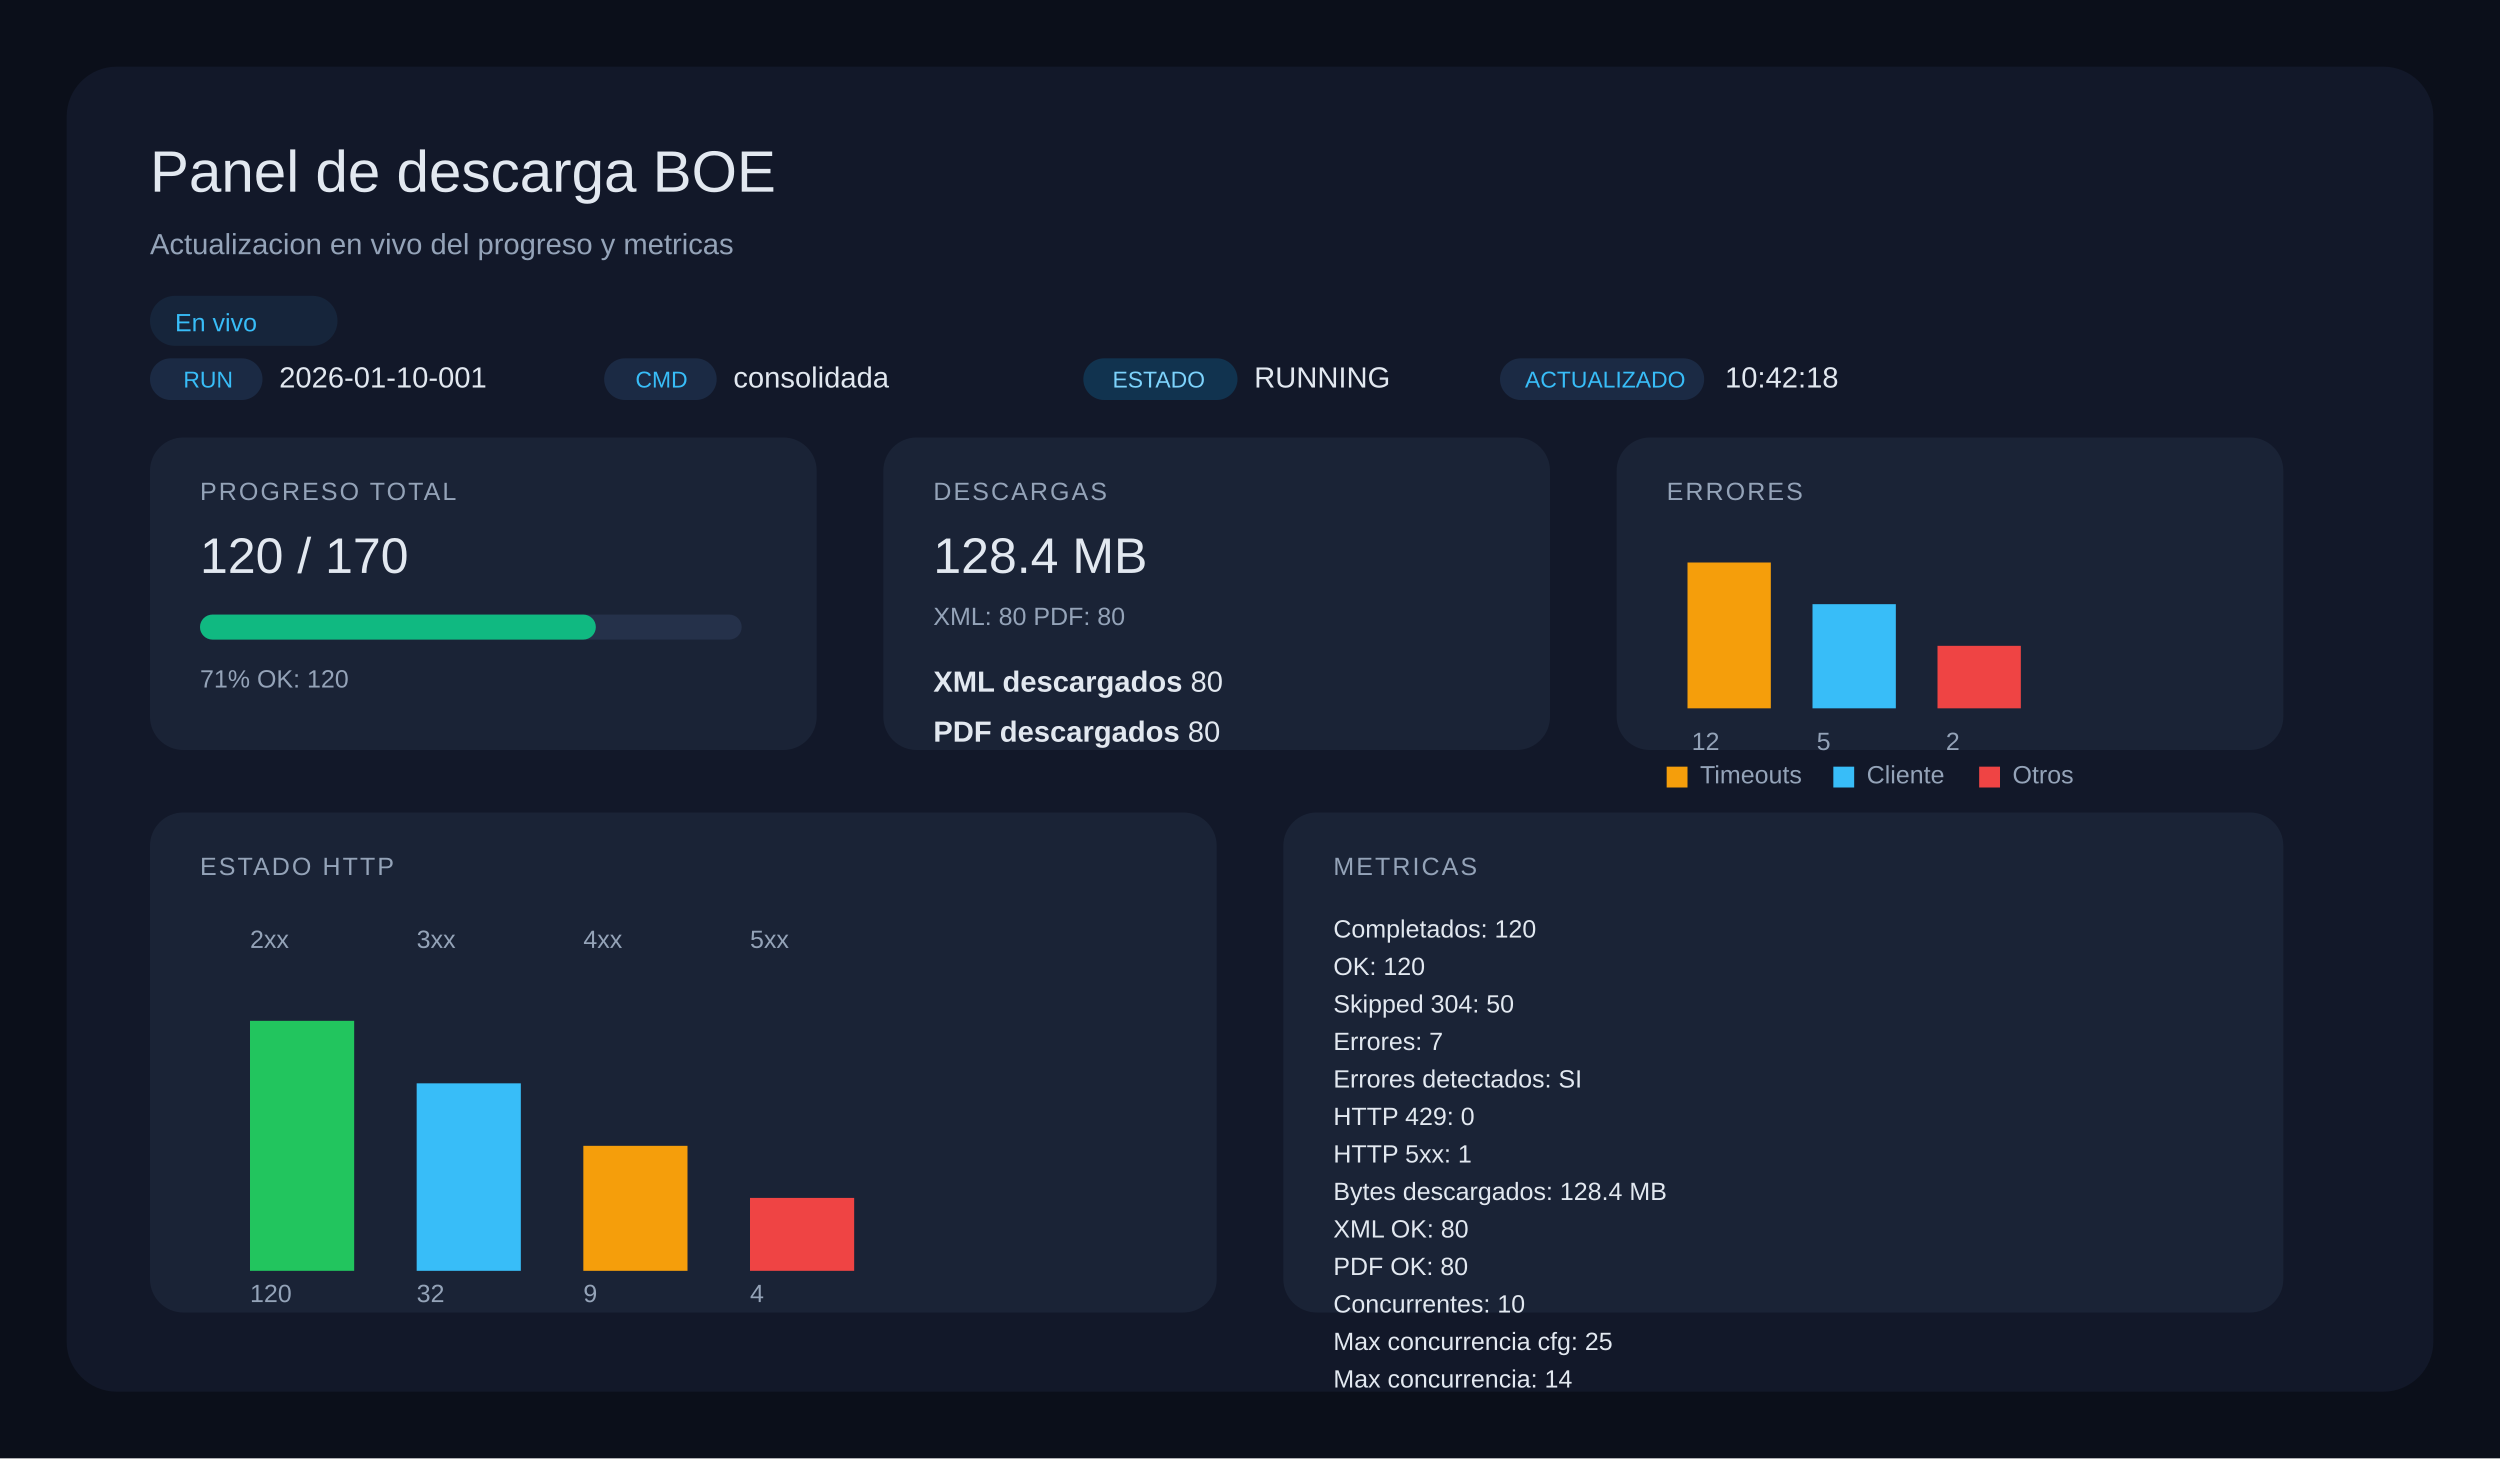
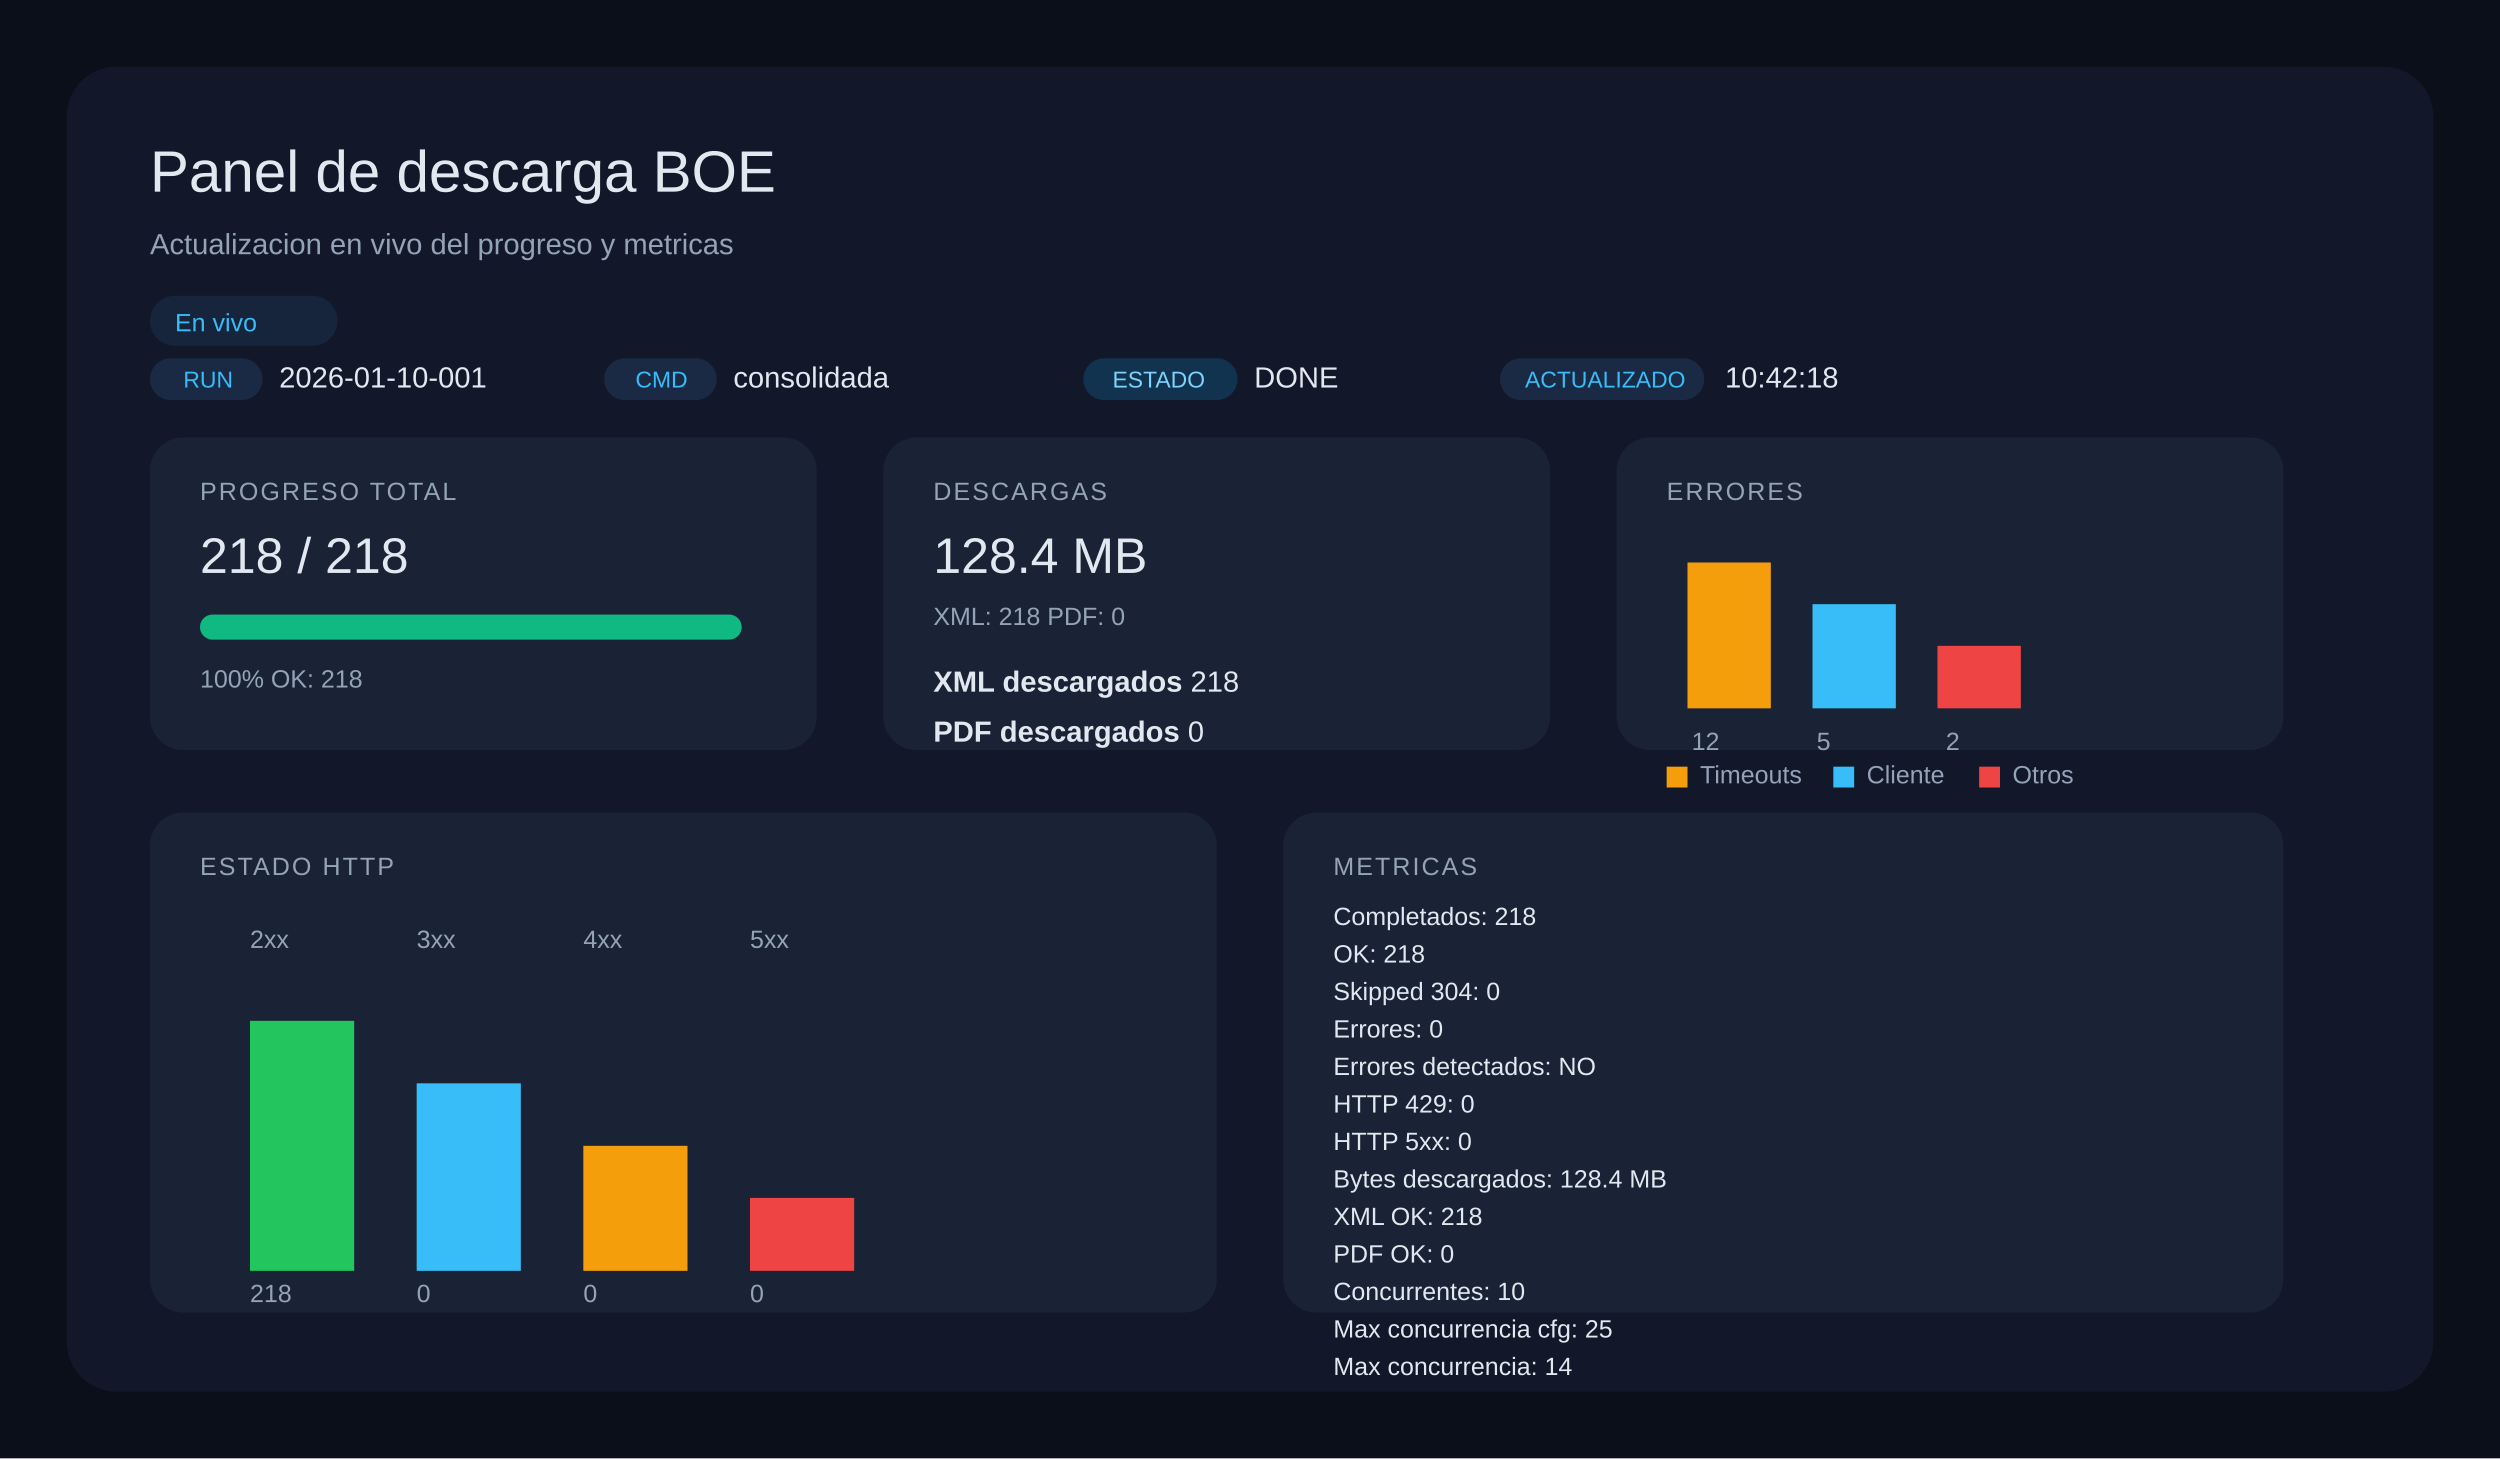
<svg xmlns="http://www.w3.org/2000/svg" width="1200" height="700" viewBox="0 0 1200 700" role="img" aria-label="Panel web BOE">
  <rect width="1200" height="700" fill="#0b0f1a" />
  <rect x="32" y="32" width="1136" height="636" rx="24" fill="#121829" />
  <text x="72" y="92" fill="#e2e8f0" font-size="28" font-family="Arial, sans-serif">Panel de descarga BOE</text>
  <text x="72" y="122" fill="#94a3b8" font-size="14" font-family="Arial, sans-serif">Actualizacion en vivo del progreso y metricas</text>
  <rect x="72" y="142" width="90" height="24" rx="12" fill="#16253b" />
  <text x="84" y="159" fill="#38bdf8" font-size="12" font-family="Arial, sans-serif">En vivo</text>
  <g>
    <rect x="72" y="172" width="54" height="20" rx="10" fill="#1b2a44" />
    <text x="88" y="186" fill="#38bdf8" font-size="11" font-family="Arial, sans-serif">RUN</text>
    <text x="134" y="186" fill="#e2e8f0" font-size="14" font-family="Arial, sans-serif">2026-01-10-001</text>
    <rect x="290" y="172" width="54" height="20" rx="10" fill="#1b2a44" />
    <text x="305" y="186" fill="#38bdf8" font-size="11" font-family="Arial, sans-serif">CMD</text>
    <text x="352" y="186" fill="#e2e8f0" font-size="14" font-family="Arial, sans-serif">consolidada</text>
    <rect x="520" y="172" width="74" height="20" rx="10" fill="#11334f" />
    <text x="534" y="186" fill="#7dd3fc" font-size="11" font-family="Arial, sans-serif">ESTADO</text>
-     <text x="602" y="186" fill="#e2e8f0" font-size="14" font-family="Arial, sans-serif">RUNNING</text>
+     <text x="602" y="186" fill="#e2e8f0" font-size="14" font-family="Arial, sans-serif">DONE</text>
    <rect x="720" y="172" width="98" height="20" rx="10" fill="#1b2a44" />
    <text x="732" y="186" fill="#38bdf8" font-size="11" font-family="Arial, sans-serif">ACTUALIZADO</text>
    <text x="828" y="186" fill="#e2e8f0" font-size="14" font-family="Arial, sans-serif">10:42:18</text>
  </g>
  <g>
    <rect x="72" y="210" width="320" height="150" rx="16" fill="#1a2336" />
    <text x="96" y="240" fill="#94a3b8" font-size="12" font-family="Arial, sans-serif" letter-spacing="1">PROGRESO TOTAL</text>
-     <text x="96" y="275" fill="#e2e8f0" font-size="24" font-family="Arial, sans-serif">120 / 170</text>
+     <text x="96" y="275" fill="#e2e8f0" font-size="24" font-family="Arial, sans-serif">218 / 218</text>
    <rect x="96" y="295" width="260" height="12" rx="6" fill="#25314a" />
-     <rect x="96" y="295" width="190" height="12" rx="6" fill="#10b981" />
-     <text x="96" y="330" fill="#94a3b8" font-size="12" font-family="Arial, sans-serif">71%   OK: 120</text>
+     <rect x="96" y="295" width="260" height="12" rx="6" fill="#10b981" />
+     <text x="96" y="330" fill="#94a3b8" font-size="12" font-family="Arial, sans-serif">100%   OK: 218</text>
  </g>
  <g>
    <rect x="424" y="210" width="320" height="150" rx="16" fill="#1a2336" />
    <text x="448" y="240" fill="#94a3b8" font-size="12" font-family="Arial, sans-serif" letter-spacing="1">DESCARGAS</text>
    <text x="448" y="275" fill="#e2e8f0" font-size="24" font-family="Arial, sans-serif">128.4 MB</text>
-     <text x="448" y="300" fill="#94a3b8" font-size="12" font-family="Arial, sans-serif">XML: 80   PDF: 80</text>
+     <text x="448" y="300" fill="#94a3b8" font-size="12" font-family="Arial, sans-serif">XML: 218   PDF: 0</text>
    <text x="448" y="332" fill="#e2e8f0" font-size="14" font-family="Arial, sans-serif">
-       <tspan font-weight="bold">XML descargados</tspan> 80</text>
+       <tspan font-weight="bold">XML descargados</tspan> 218</text>
    <text x="448" y="356" fill="#e2e8f0" font-size="14" font-family="Arial, sans-serif">
-       <tspan font-weight="bold">PDF descargados</tspan> 80</text>
+       <tspan font-weight="bold">PDF descargados</tspan> 0</text>
  </g>
  <g>
    <rect x="776" y="210" width="320" height="150" rx="16" fill="#1a2336" />
    <text x="800" y="240" fill="#94a3b8" font-size="12" font-family="Arial, sans-serif" letter-spacing="1">ERRORES</text>
    <rect x="810" y="270" width="40" height="70" fill="#f59e0b" />
    <rect x="870" y="290" width="40" height="50" fill="#38bdf8" />
    <rect x="930" y="310" width="40" height="30" fill="#ef4444" />
    <text x="812" y="360" fill="#94a3b8" font-size="12" font-family="Arial, sans-serif">12</text>
    <text x="872" y="360" fill="#94a3b8" font-size="12" font-family="Arial, sans-serif">5</text>
    <text x="934" y="360" fill="#94a3b8" font-size="12" font-family="Arial, sans-serif">2</text>
    <rect x="800" y="368" width="10" height="10" fill="#f59e0b" />
    <text x="816" y="376" fill="#94a3b8" font-size="12" font-family="Arial, sans-serif">Timeouts</text>
    <rect x="880" y="368" width="10" height="10" fill="#38bdf8" />
    <text x="896" y="376" fill="#94a3b8" font-size="12" font-family="Arial, sans-serif">Cliente</text>
    <rect x="950" y="368" width="10" height="10" fill="#ef4444" />
    <text x="966" y="376" fill="#94a3b8" font-size="12" font-family="Arial, sans-serif">Otros</text>
  </g>
  <g>
    <rect x="72" y="390" width="512" height="240" rx="16" fill="#1a2336" />
    <text x="96" y="420" fill="#94a3b8" font-size="12" font-family="Arial, sans-serif" letter-spacing="1">ESTADO HTTP</text>
    <rect x="120" y="490" width="50" height="120" fill="#22c55e" />
    <rect x="200" y="520" width="50" height="90" fill="#38bdf8" />
    <rect x="280" y="550" width="50" height="60" fill="#f59e0b" />
    <rect x="360" y="575" width="50" height="35" fill="#ef4444" />
    <text x="120" y="455" fill="#94a3b8" font-size="12" font-family="Arial, sans-serif">2xx</text>
    <text x="200" y="455" fill="#94a3b8" font-size="12" font-family="Arial, sans-serif">3xx</text>
    <text x="280" y="455" fill="#94a3b8" font-size="12" font-family="Arial, sans-serif">4xx</text>
    <text x="360" y="455" fill="#94a3b8" font-size="12" font-family="Arial, sans-serif">5xx</text>
-     <text x="120" y="625" fill="#94a3b8" font-size="12" font-family="Arial, sans-serif">120</text>
-     <text x="200" y="625" fill="#94a3b8" font-size="12" font-family="Arial, sans-serif">32</text>
-     <text x="280" y="625" fill="#94a3b8" font-size="12" font-family="Arial, sans-serif">9</text>
-     <text x="360" y="625" fill="#94a3b8" font-size="12" font-family="Arial, sans-serif">4</text>
+     <text x="120" y="625" fill="#94a3b8" font-size="12" font-family="Arial, sans-serif">218</text>
+     <text x="200" y="625" fill="#94a3b8" font-size="12" font-family="Arial, sans-serif">0</text>
+     <text x="280" y="625" fill="#94a3b8" font-size="12" font-family="Arial, sans-serif">0</text>
+     <text x="360" y="625" fill="#94a3b8" font-size="12" font-family="Arial, sans-serif">0</text>
  </g>
  <g>
    <rect x="616" y="390" width="480" height="240" rx="16" fill="#1a2336" />
    <text x="640" y="420" fill="#94a3b8" font-size="12" font-family="Arial, sans-serif" letter-spacing="1">METRICAS</text>
-     <text x="640" y="450" fill="#e2e8f0" font-size="12" font-family="Arial, sans-serif">Completados: 120</text>
-     <text x="640" y="468" fill="#e2e8f0" font-size="12" font-family="Arial, sans-serif">OK: 120</text>
-     <text x="640" y="486" fill="#e2e8f0" font-size="12" font-family="Arial, sans-serif">Skipped 304: 50</text>
-     <text x="640" y="504" fill="#e2e8f0" font-size="12" font-family="Arial, sans-serif">Errores: 7</text>
-     <text x="640" y="522" fill="#e2e8f0" font-size="12" font-family="Arial, sans-serif">Errores detectados: SI</text>
-     <text x="640" y="540" fill="#e2e8f0" font-size="12" font-family="Arial, sans-serif">HTTP 429: 0</text>
-     <text x="640" y="558" fill="#e2e8f0" font-size="12" font-family="Arial, sans-serif">HTTP 5xx: 1</text>
-     <text x="640" y="576" fill="#e2e8f0" font-size="12" font-family="Arial, sans-serif">Bytes descargados: 128.4 MB</text>
-     <text x="640" y="594" fill="#e2e8f0" font-size="12" font-family="Arial, sans-serif">XML OK: 80</text>
-     <text x="640" y="612" fill="#e2e8f0" font-size="12" font-family="Arial, sans-serif">PDF OK: 80</text>
-     <text x="640" y="630" fill="#e2e8f0" font-size="12" font-family="Arial, sans-serif">Concurrentes: 10</text>
-     <text x="640" y="648" fill="#e2e8f0" font-size="12" font-family="Arial, sans-serif">Max concurrencia cfg: 25</text>
-     <text x="640" y="666" fill="#e2e8f0" font-size="12" font-family="Arial, sans-serif">Max concurrencia: 14</text>
+     <text x="640" y="444" fill="#e2e8f0" font-size="12" font-family="Arial, sans-serif">Completados: 218</text>
+     <text x="640" y="462" fill="#e2e8f0" font-size="12" font-family="Arial, sans-serif">OK: 218</text>
+     <text x="640" y="480" fill="#e2e8f0" font-size="12" font-family="Arial, sans-serif">Skipped 304: 0</text>
+     <text x="640" y="498" fill="#e2e8f0" font-size="12" font-family="Arial, sans-serif">Errores: 0</text>
+     <text x="640" y="516" fill="#e2e8f0" font-size="12" font-family="Arial, sans-serif">Errores detectados: NO</text>
+     <text x="640" y="534" fill="#e2e8f0" font-size="12" font-family="Arial, sans-serif">HTTP 429: 0</text>
+     <text x="640" y="552" fill="#e2e8f0" font-size="12" font-family="Arial, sans-serif">HTTP 5xx: 0</text>
+     <text x="640" y="570" fill="#e2e8f0" font-size="12" font-family="Arial, sans-serif">Bytes descargados: 128.4 MB</text>
+     <text x="640" y="588" fill="#e2e8f0" font-size="12" font-family="Arial, sans-serif">XML OK: 218</text>
+     <text x="640" y="606" fill="#e2e8f0" font-size="12" font-family="Arial, sans-serif">PDF OK: 0</text>
+     <text x="640" y="624" fill="#e2e8f0" font-size="12" font-family="Arial, sans-serif">Concurrentes: 10</text>
+     <text x="640" y="642" fill="#e2e8f0" font-size="12" font-family="Arial, sans-serif">Max concurrencia cfg: 25</text>
+     <text x="640" y="660" fill="#e2e8f0" font-size="12" font-family="Arial, sans-serif">Max concurrencia: 14</text>
  </g>
</svg>
